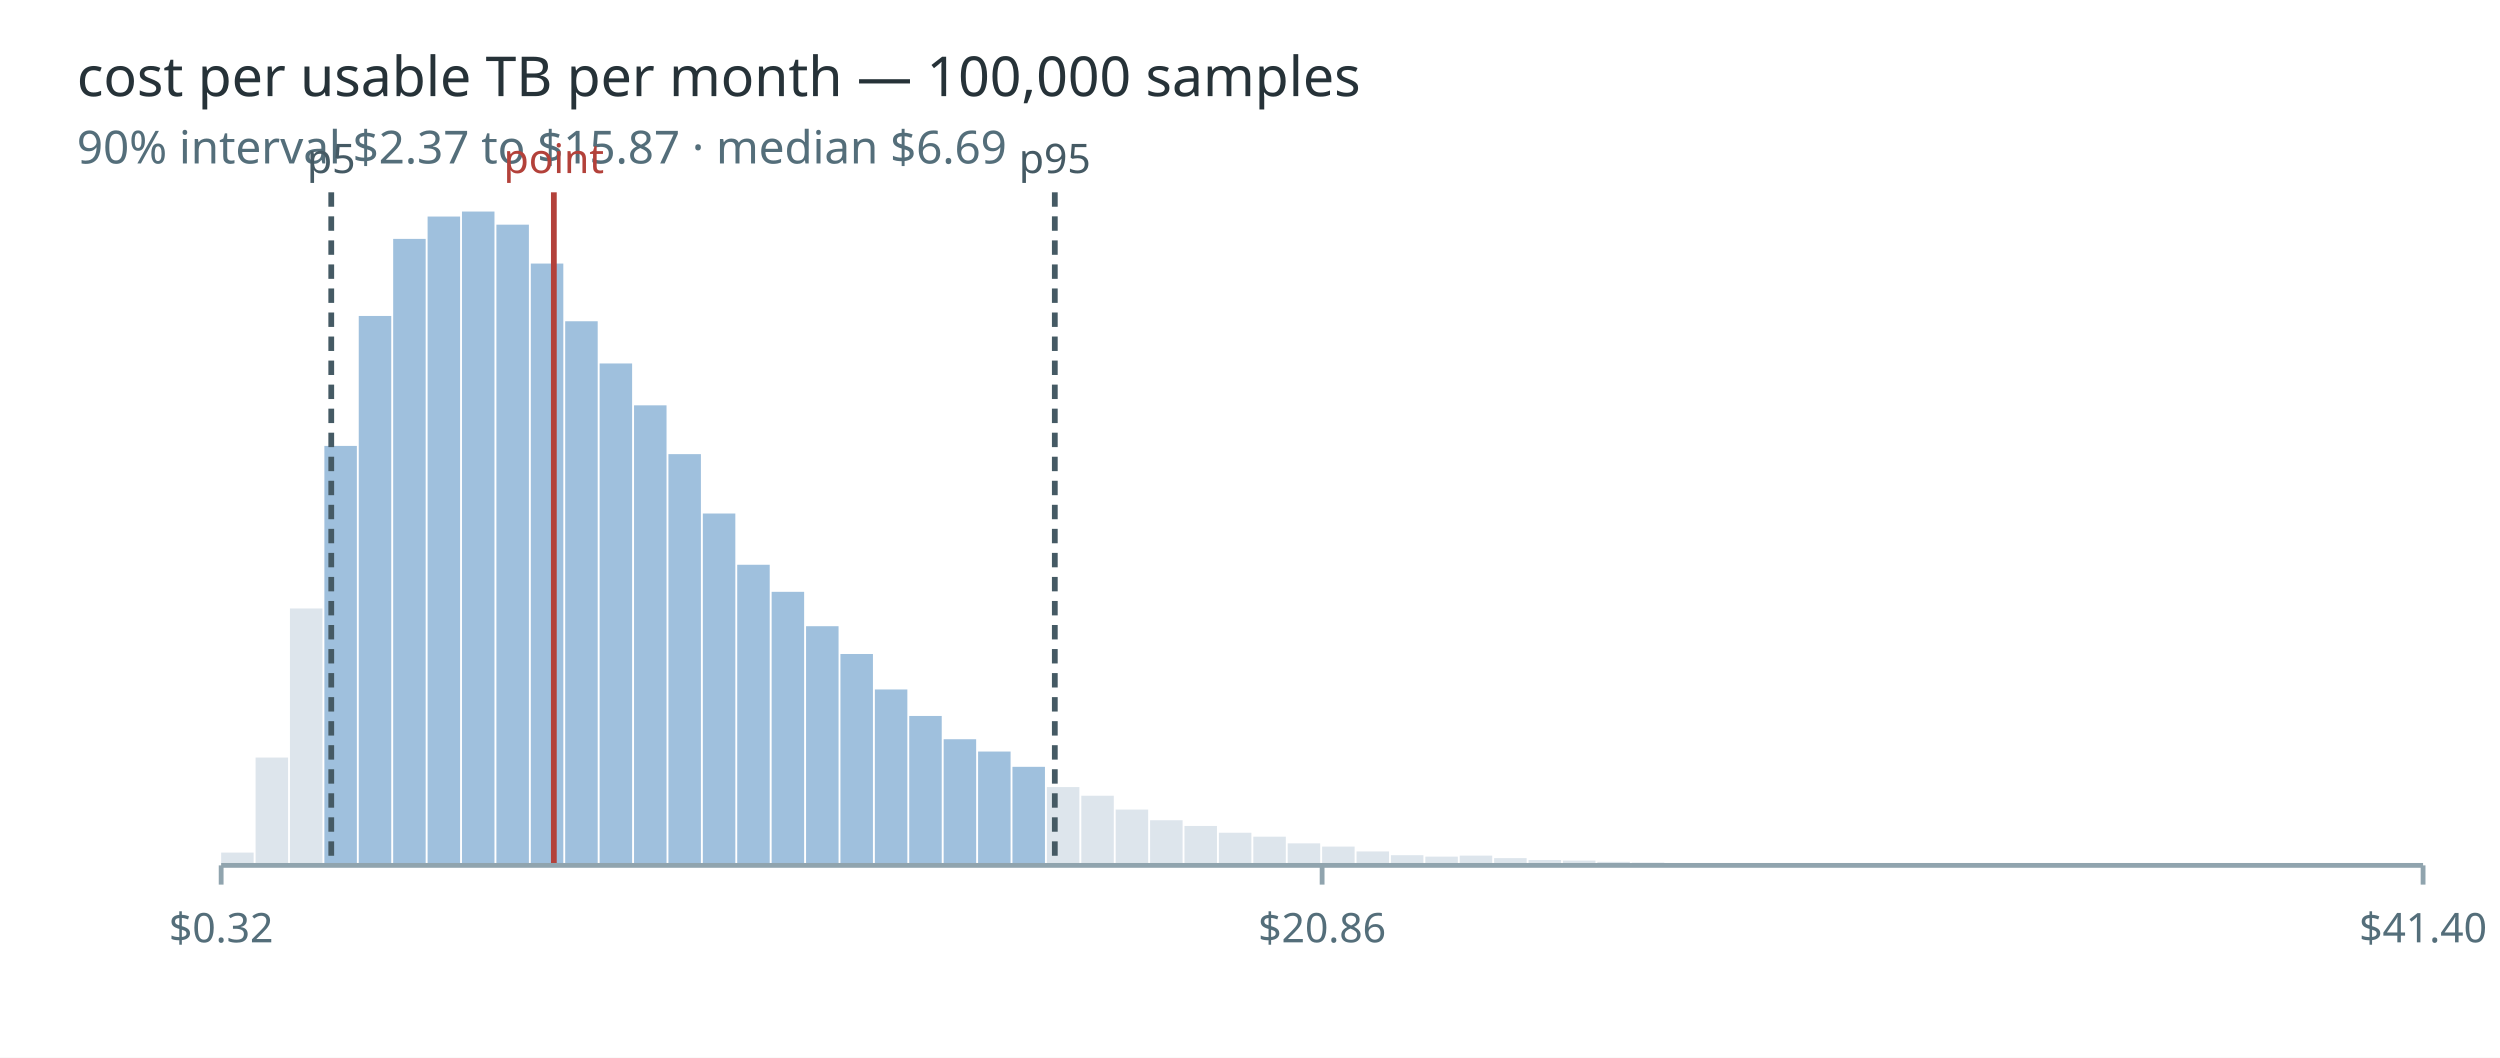
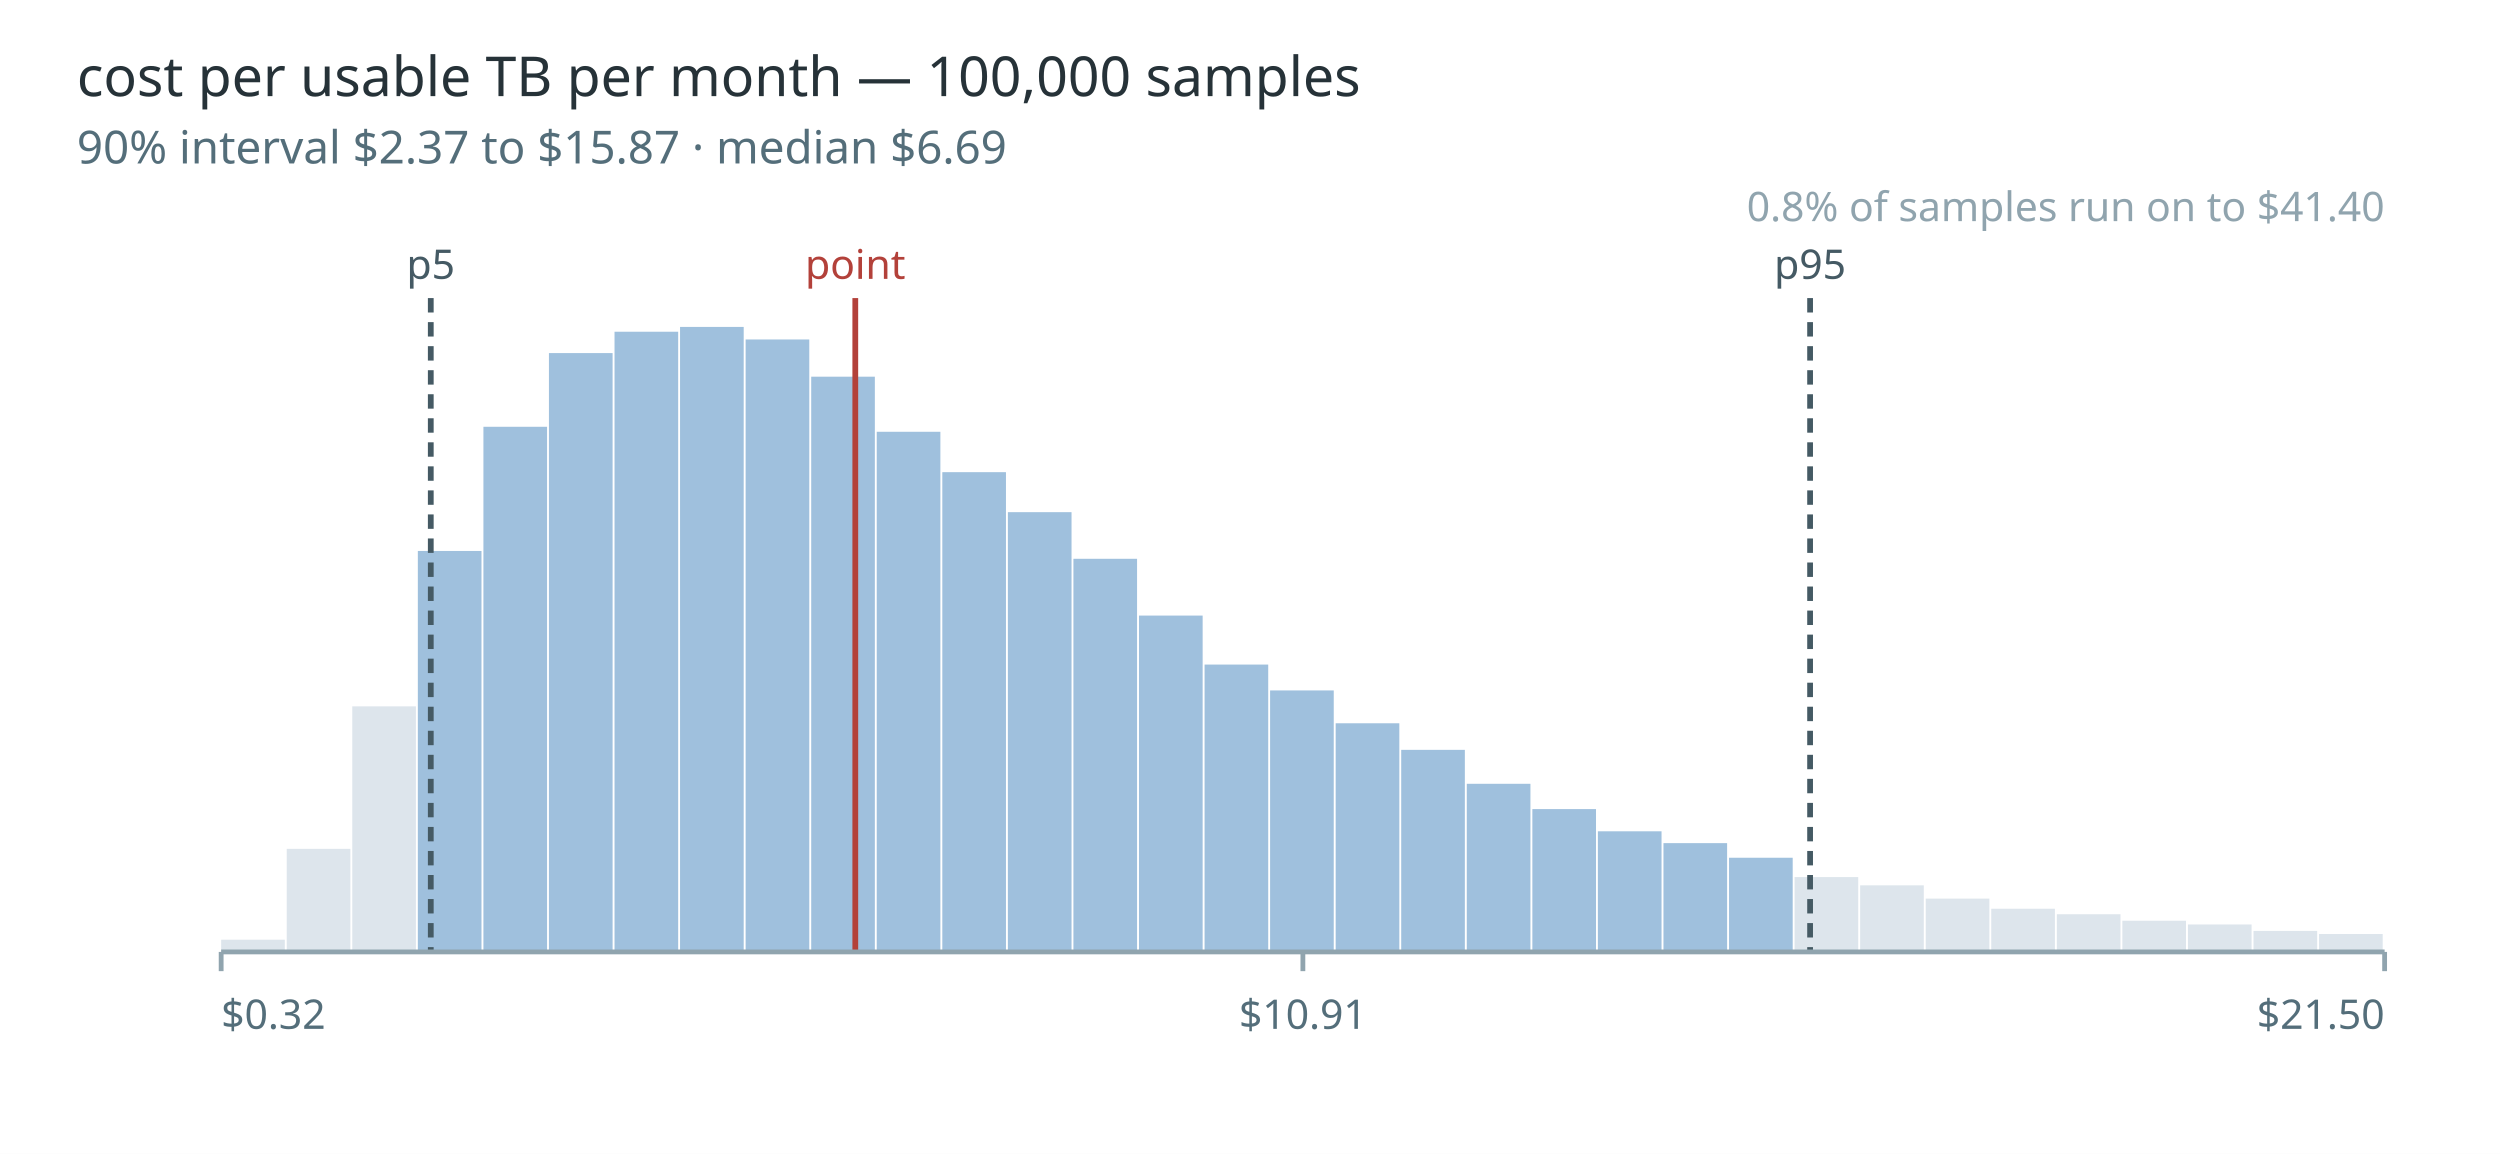
- <svg xmlns="http://www.w3.org/2000/svg" viewBox="0 0 520 220" width="520" height="220" role="img" font-family="system-ui, sans-serif">
-   <rect width="520" height="220" fill="#ffffff" />
+ <svg xmlns="http://www.w3.org/2000/svg" viewBox="0 0 520 240" width="520" height="240" role="img" font-family="system-ui, sans-serif">
+   <rect width="520" height="240" fill="#ffffff" />
  <text x="16" y="20" font-size="11.5" fill="#263238">cost per usable TB per month — 100,000 samples</text>
  <text x="16" y="34" font-size="9.5" fill="#546e7a">90% interval $2.37 to $15.87 · median $6.69</text>
-   <rect x="46.00" y="177.34" width="6.76" height="2.66" fill="#dde5ec" />
-   <rect x="53.16" y="157.57" width="6.76" height="22.43" fill="#dde5ec" />
-   <rect x="60.31" y="126.56" width="6.76" height="53.44" fill="#dde5ec" />
-   <rect x="67.47" y="92.75" width="6.76" height="87.25" fill="#9fc0dd" />
-   <rect x="74.62" y="65.72" width="6.76" height="114.28" fill="#9fc0dd" />
-   <rect x="81.78" y="49.69" width="6.76" height="130.31" fill="#9fc0dd" />
-   <rect x="88.94" y="45.04" width="6.76" height="134.96" fill="#9fc0dd" />
-   <rect x="96.09" y="44.00" width="6.76" height="136.00" fill="#9fc0dd" />
-   <rect x="103.25" y="46.73" width="6.76" height="133.27" fill="#9fc0dd" />
-   <rect x="110.41" y="54.82" width="6.76" height="125.18" fill="#9fc0dd" />
-   <rect x="117.56" y="66.82" width="6.76" height="113.18" fill="#9fc0dd" />
-   <rect x="124.72" y="75.60" width="6.76" height="104.40" fill="#9fc0dd" />
-   <rect x="131.88" y="84.31" width="6.76" height="95.69" fill="#9fc0dd" />
-   <rect x="139.03" y="94.46" width="6.76" height="85.54" fill="#9fc0dd" />
-   <rect x="146.19" y="106.81" width="6.76" height="73.19" fill="#9fc0dd" />
-   <rect x="153.34" y="117.47" width="6.76" height="62.53" fill="#9fc0dd" />
-   <rect x="160.50" y="123.10" width="6.76" height="56.90" fill="#9fc0dd" />
-   <rect x="167.66" y="130.25" width="6.76" height="49.75" fill="#9fc0dd" />
-   <rect x="174.81" y="136.03" width="6.76" height="43.97" fill="#9fc0dd" />
-   <rect x="181.97" y="143.41" width="6.76" height="36.59" fill="#9fc0dd" />
-   <rect x="189.12" y="148.92" width="6.76" height="31.08" fill="#9fc0dd" />
-   <rect x="196.28" y="153.76" width="6.76" height="26.24" fill="#9fc0dd" />
-   <rect x="203.44" y="156.32" width="6.76" height="23.68" fill="#9fc0dd" />
-   <rect x="210.59" y="159.50" width="6.76" height="20.50" fill="#9fc0dd" />
-   <rect x="217.75" y="163.71" width="6.76" height="16.29" fill="#dde5ec" />
-   <rect x="224.91" y="165.51" width="6.76" height="14.49" fill="#dde5ec" />
-   <rect x="232.06" y="168.39" width="6.76" height="11.61" fill="#dde5ec" />
-   <rect x="239.22" y="170.61" width="6.76" height="9.39" fill="#dde5ec" />
-   <rect x="246.37" y="171.80" width="6.76" height="8.20" fill="#dde5ec" />
-   <rect x="253.53" y="173.21" width="6.76" height="6.79" fill="#dde5ec" />
-   <rect x="260.69" y="174.03" width="6.76" height="5.97" fill="#dde5ec" />
-   <rect x="267.84" y="175.42" width="6.76" height="4.58" fill="#dde5ec" />
-   <rect x="275.00" y="176.09" width="6.76" height="3.91" fill="#dde5ec" />
-   <rect x="282.16" y="177.10" width="6.76" height="2.90" fill="#dde5ec" />
-   <rect x="289.31" y="177.88" width="6.76" height="2.12" fill="#dde5ec" />
-   <rect x="296.47" y="178.18" width="6.76" height="1.82" fill="#dde5ec" />
-   <rect x="303.62" y="177.97" width="6.76" height="2.03" fill="#dde5ec" />
-   <rect x="310.78" y="178.49" width="6.76" height="1.51" fill="#dde5ec" />
-   <rect x="317.94" y="178.88" width="6.76" height="1.12" fill="#dde5ec" />
-   <rect x="325.09" y="179.00" width="6.76" height="1.00" fill="#dde5ec" />
-   <rect x="332.25" y="179.26" width="6.76" height="0.74" fill="#dde5ec" />
-   <rect x="339.41" y="179.42" width="6.76" height="0.58" fill="#dde5ec" />
-   <rect x="346.56" y="179.70" width="6.76" height="0.30" fill="#dde5ec" />
-   <rect x="353.72" y="179.74" width="6.76" height="0.26" fill="#dde5ec" />
-   <rect x="360.88" y="179.76" width="6.76" height="0.24" fill="#dde5ec" />
-   <rect x="368.03" y="179.76" width="6.76" height="0.24" fill="#dde5ec" />
-   <rect x="375.19" y="179.78" width="6.76" height="0.22" fill="#dde5ec" />
-   <rect x="382.34" y="179.87" width="6.76" height="0.13" fill="#dde5ec" />
-   <rect x="389.50" y="179.83" width="6.76" height="0.17" fill="#dde5ec" />
-   <rect x="396.66" y="179.91" width="6.76" height="0.09" fill="#dde5ec" />
-   <rect x="403.81" y="179.91" width="6.76" height="0.09" fill="#dde5ec" />
-   <rect x="410.97" y="179.94" width="6.76" height="0.06" fill="#dde5ec" />
-   <rect x="418.12" y="180.00" width="6.76" height="0.00" fill="#dde5ec" />
-   <rect x="425.28" y="180.00" width="6.76" height="0.00" fill="#dde5ec" />
-   <rect x="432.44" y="179.96" width="6.76" height="0.04" fill="#dde5ec" />
-   <rect x="439.59" y="179.98" width="6.76" height="0.02" fill="#dde5ec" />
-   <rect x="446.75" y="180.00" width="6.76" height="0.00" fill="#dde5ec" />
-   <rect x="453.91" y="179.98" width="6.76" height="0.02" fill="#dde5ec" />
-   <rect x="461.06" y="180.00" width="6.76" height="0.00" fill="#dde5ec" />
-   <rect x="468.22" y="180.00" width="6.76" height="0.00" fill="#dde5ec" />
-   <rect x="475.38" y="180.00" width="6.76" height="0.00" fill="#dde5ec" />
-   <rect x="482.53" y="179.98" width="6.76" height="0.02" fill="#dde5ec" />
-   <rect x="489.69" y="180.00" width="6.76" height="0.00" fill="#dde5ec" />
-   <rect x="496.84" y="179.98" width="6.76" height="0.02" fill="#dde5ec" />
-   <line x1="68.9" y1="40" x2="68.9" y2="180" stroke="#455a64" stroke-width="1.2" stroke-dasharray="3 2" />
-   <text x="68.9" y="36" font-size="8.5" text-anchor="middle" fill="#455a64">p5</text>
-   <line x1="219.4" y1="40" x2="219.4" y2="180" stroke="#455a64" stroke-width="1.2" stroke-dasharray="3 2" />
-   <text x="219.4" y="36" font-size="8.5" text-anchor="middle" fill="#455a64">p95</text>
-   <line x1="115.2" y1="40" x2="115.2" y2="180" stroke="#b3413a" stroke-width="1.2" />
-   <text x="115.2" y="36" font-size="8.5" text-anchor="middle" fill="#b3413a">point</text>
-   <line x1="46.0" y1="180.0" x2="504.0" y2="180.0" stroke="#90a4ae" stroke-width="1" />
-   <line x1="46.0" y1="180.0" x2="46.0" y2="184.0" stroke="#90a4ae" />
-   <text x="46.0" y="196.0" font-size="8.5" text-anchor="middle" fill="#546e7a">$0.32</text>
-   <line x1="275.0" y1="180.0" x2="275.0" y2="184.0" stroke="#90a4ae" />
-   <text x="275.0" y="196.0" font-size="8.5" text-anchor="middle" fill="#546e7a">$20.86</text>
-   <line x1="504.0" y1="180.0" x2="504.0" y2="184.0" stroke="#90a4ae" />
-   <text x="504.0" y="196.0" font-size="8.5" text-anchor="middle" fill="#546e7a">$41.40</text>
+   <rect x="46.00" y="195.46" width="13.24" height="2.54" fill="#dde5ec" />
+   <rect x="59.64" y="176.56" width="13.24" height="21.44" fill="#dde5ec" />
+   <rect x="73.27" y="146.92" width="13.24" height="51.08" fill="#dde5ec" />
+   <rect x="86.91" y="114.60" width="13.24" height="83.40" fill="#9fc0dd" />
+   <rect x="100.55" y="88.77" width="13.24" height="109.23" fill="#9fc0dd" />
+   <rect x="114.18" y="73.44" width="13.24" height="124.56" fill="#9fc0dd" />
+   <rect x="127.82" y="69.00" width="13.24" height="129.00" fill="#9fc0dd" />
+   <rect x="141.45" y="68.00" width="13.24" height="130.00" fill="#9fc0dd" />
+   <rect x="155.09" y="70.61" width="13.24" height="127.39" fill="#9fc0dd" />
+   <rect x="168.73" y="78.35" width="13.24" height="119.65" fill="#9fc0dd" />
+   <rect x="182.36" y="89.81" width="13.24" height="108.19" fill="#9fc0dd" />
+   <rect x="196.00" y="98.21" width="13.24" height="99.79" fill="#9fc0dd" />
+   <rect x="209.64" y="106.53" width="13.24" height="91.47" fill="#9fc0dd" />
+   <rect x="223.27" y="116.23" width="13.24" height="81.77" fill="#9fc0dd" />
+   <rect x="236.91" y="128.04" width="13.24" height="69.96" fill="#9fc0dd" />
+   <rect x="250.55" y="138.23" width="13.24" height="59.77" fill="#9fc0dd" />
+   <rect x="264.18" y="143.61" width="13.24" height="54.39" fill="#9fc0dd" />
+   <rect x="277.82" y="150.44" width="13.24" height="47.56" fill="#9fc0dd" />
+   <rect x="291.45" y="155.97" width="13.24" height="42.03" fill="#9fc0dd" />
+   <rect x="305.09" y="163.03" width="13.24" height="34.97" fill="#9fc0dd" />
+   <rect x="318.73" y="168.29" width="13.24" height="29.71" fill="#9fc0dd" />
+   <rect x="332.36" y="172.91" width="13.24" height="25.09" fill="#9fc0dd" />
+   <rect x="346.00" y="175.37" width="13.24" height="22.63" fill="#9fc0dd" />
+   <rect x="359.64" y="178.41" width="13.24" height="19.59" fill="#9fc0dd" />
+   <rect x="373.27" y="182.43" width="13.24" height="15.57" fill="#dde5ec" />
+   <rect x="386.91" y="184.15" width="13.24" height="13.85" fill="#dde5ec" />
+   <rect x="400.55" y="186.91" width="13.24" height="11.09" fill="#dde5ec" />
+   <rect x="414.18" y="189.02" width="13.24" height="8.98" fill="#dde5ec" />
+   <rect x="427.82" y="190.16" width="13.24" height="7.84" fill="#dde5ec" />
+   <rect x="441.45" y="191.51" width="13.24" height="6.49" fill="#dde5ec" />
+   <rect x="455.09" y="192.29" width="13.24" height="5.71" fill="#dde5ec" />
+   <rect x="468.73" y="193.63" width="13.24" height="4.37" fill="#dde5ec" />
+   <rect x="482.36" y="194.27" width="13.24" height="3.73" fill="#dde5ec" />
+   <line x1="89.6" y1="62" x2="89.6" y2="198" stroke="#455a64" stroke-width="1.2" stroke-dasharray="3 2" />
+   <text x="89.6" y="58" font-size="8.5" text-anchor="middle" fill="#455a64">p5</text>
+   <line x1="177.9" y1="62" x2="177.9" y2="198" stroke="#b3413a" stroke-width="1.2" />
+   <text x="177.9" y="58" font-size="8.5" text-anchor="middle" fill="#b3413a">point</text>
+   <line x1="376.5" y1="62" x2="376.5" y2="198" stroke="#455a64" stroke-width="1.2" stroke-dasharray="3 2" />
+   <text x="376.5" y="58" font-size="8.5" text-anchor="middle" fill="#455a64">p95</text>
+   <line x1="46.0" y1="198.0" x2="496.0" y2="198.0" stroke="#90a4ae" stroke-width="1" />
+   <line x1="46.0" y1="198.0" x2="46.0" y2="202.0" stroke="#90a4ae" />
+   <text x="46.0" y="214.0" font-size="8.5" text-anchor="start" fill="#546e7a">$0.32</text>
+   <line x1="271.0" y1="198.0" x2="271.0" y2="202.0" stroke="#90a4ae" />
+   <text x="271.0" y="214.0" font-size="8.5" text-anchor="middle" fill="#546e7a">$10.91</text>
+   <line x1="496.0" y1="198.0" x2="496.0" y2="202.0" stroke="#90a4ae" />
+   <text x="496.0" y="214.0" font-size="8.5" text-anchor="end" fill="#546e7a">$21.50</text>
+   <text x="496" y="46" font-size="8.5" text-anchor="end" fill="#90a4ae">0.8% of samples run on to $41.40</text>
</svg>
